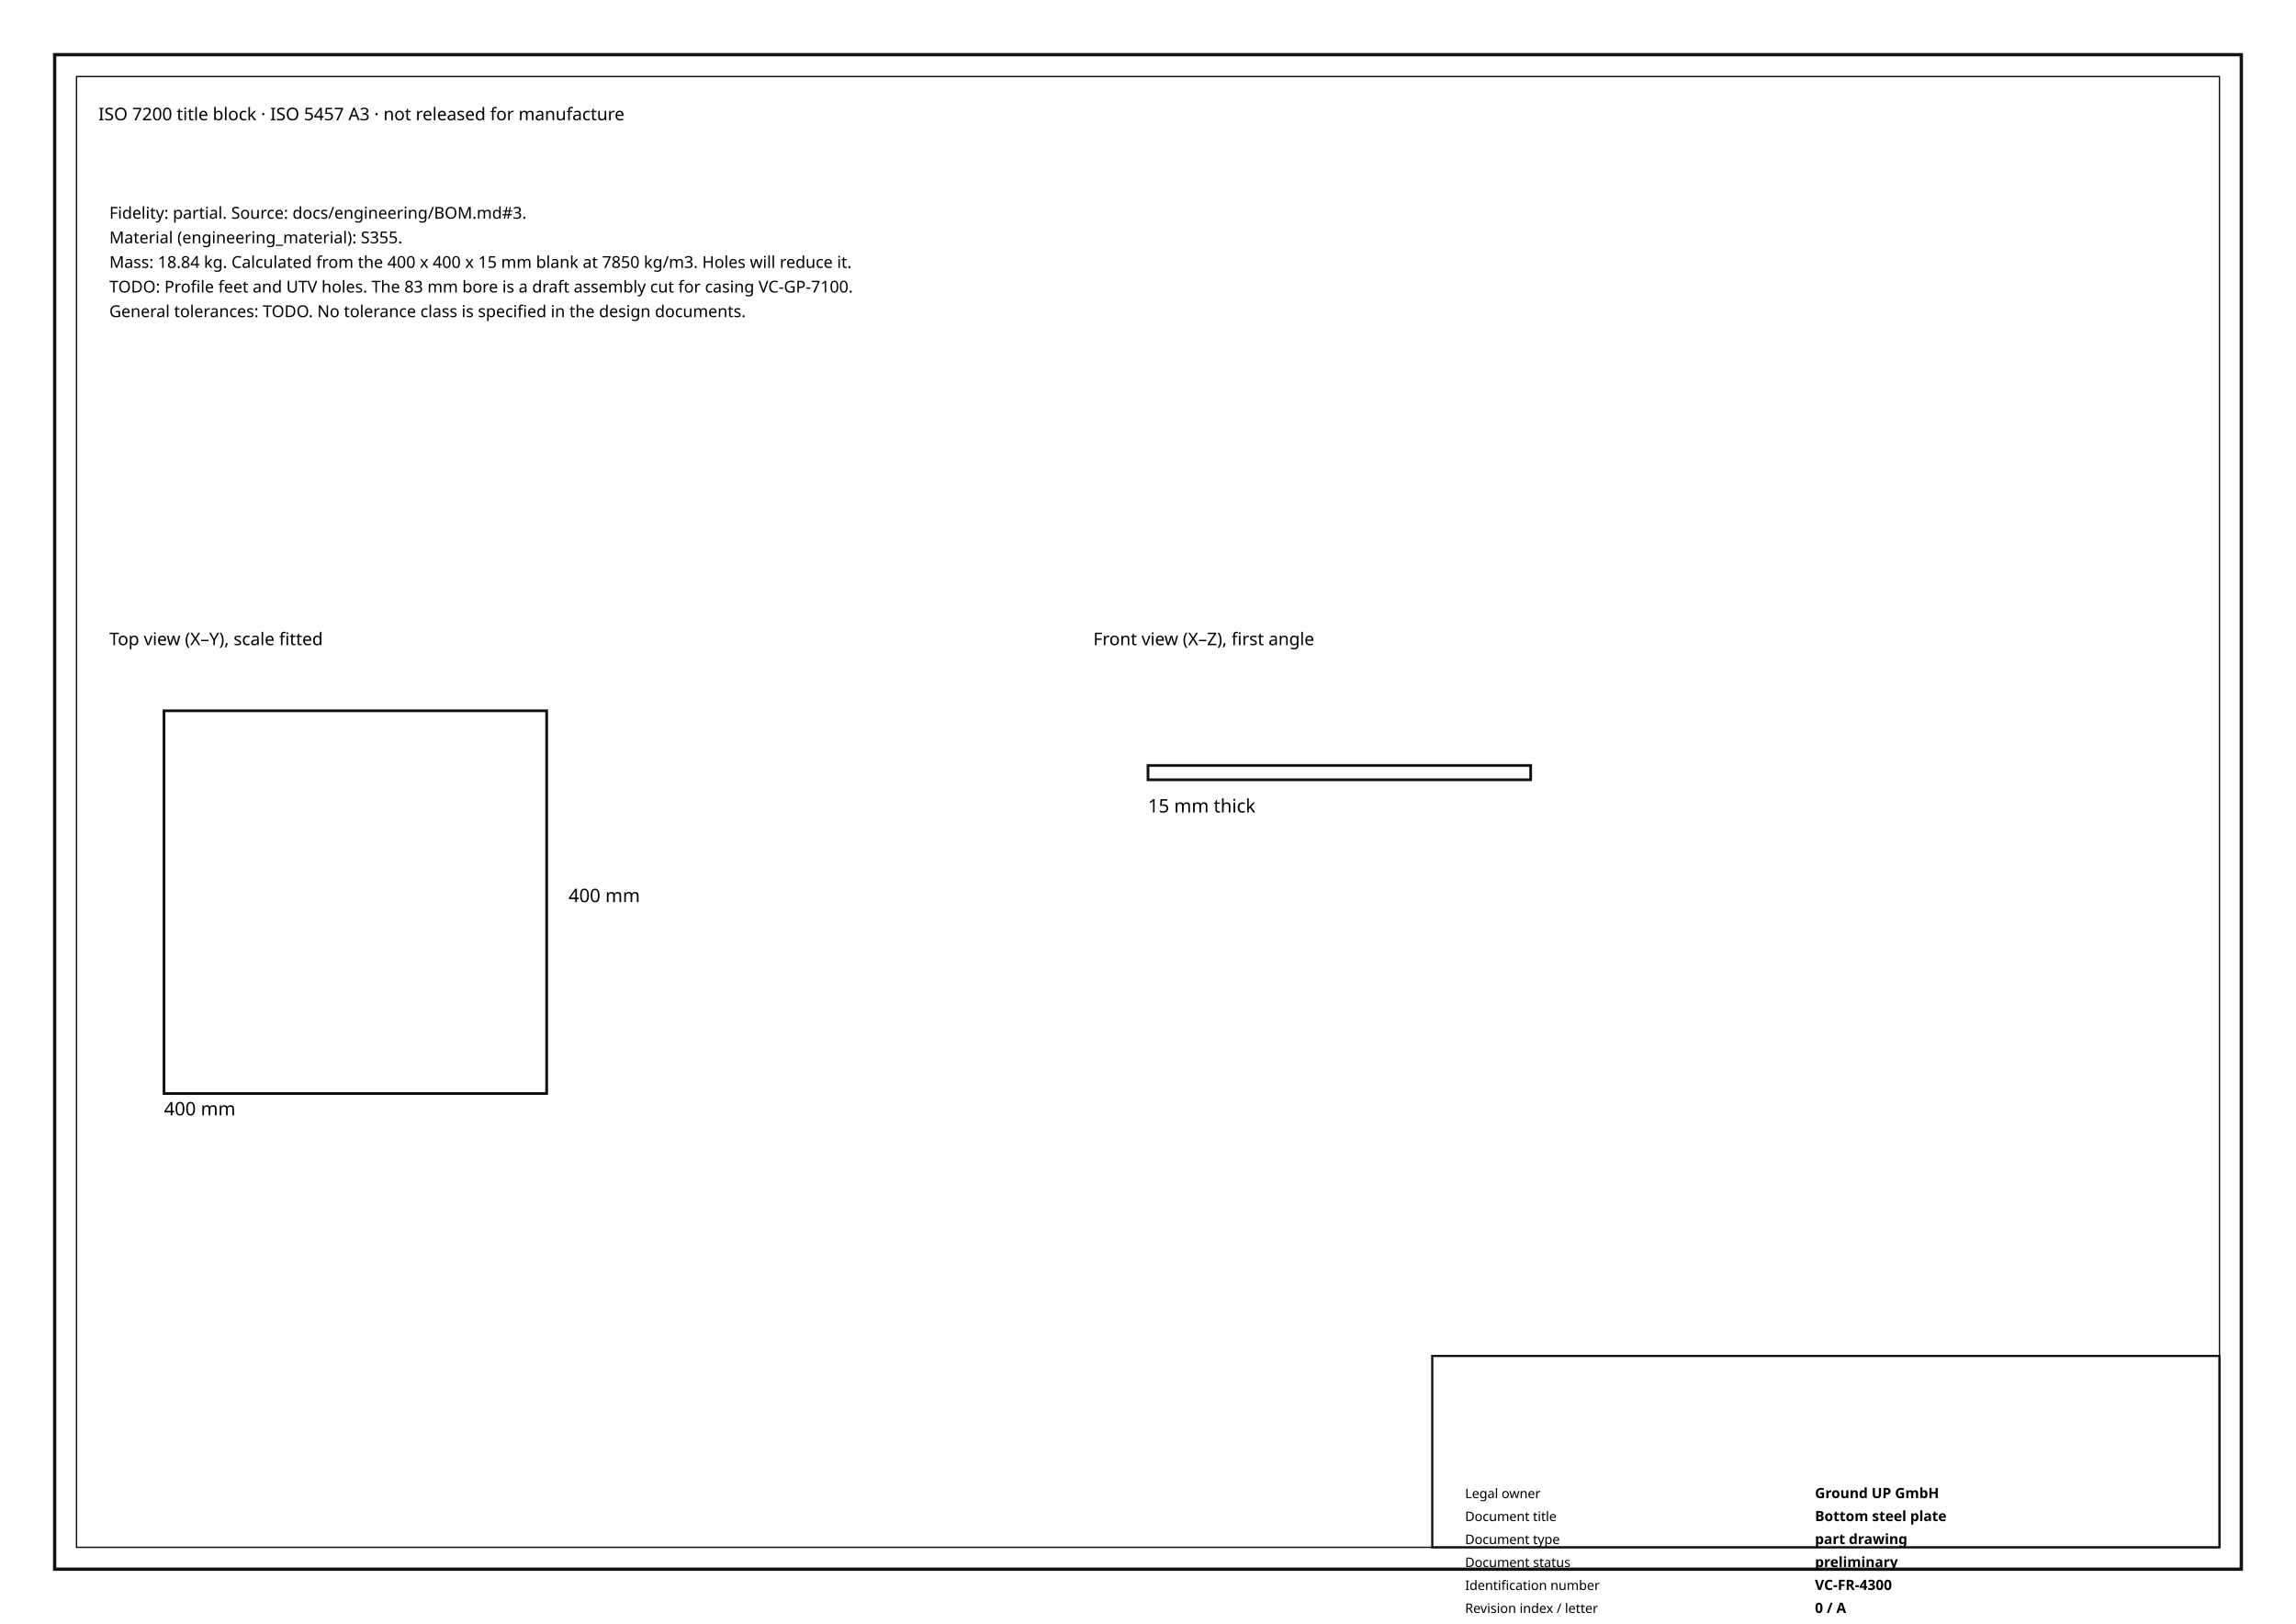
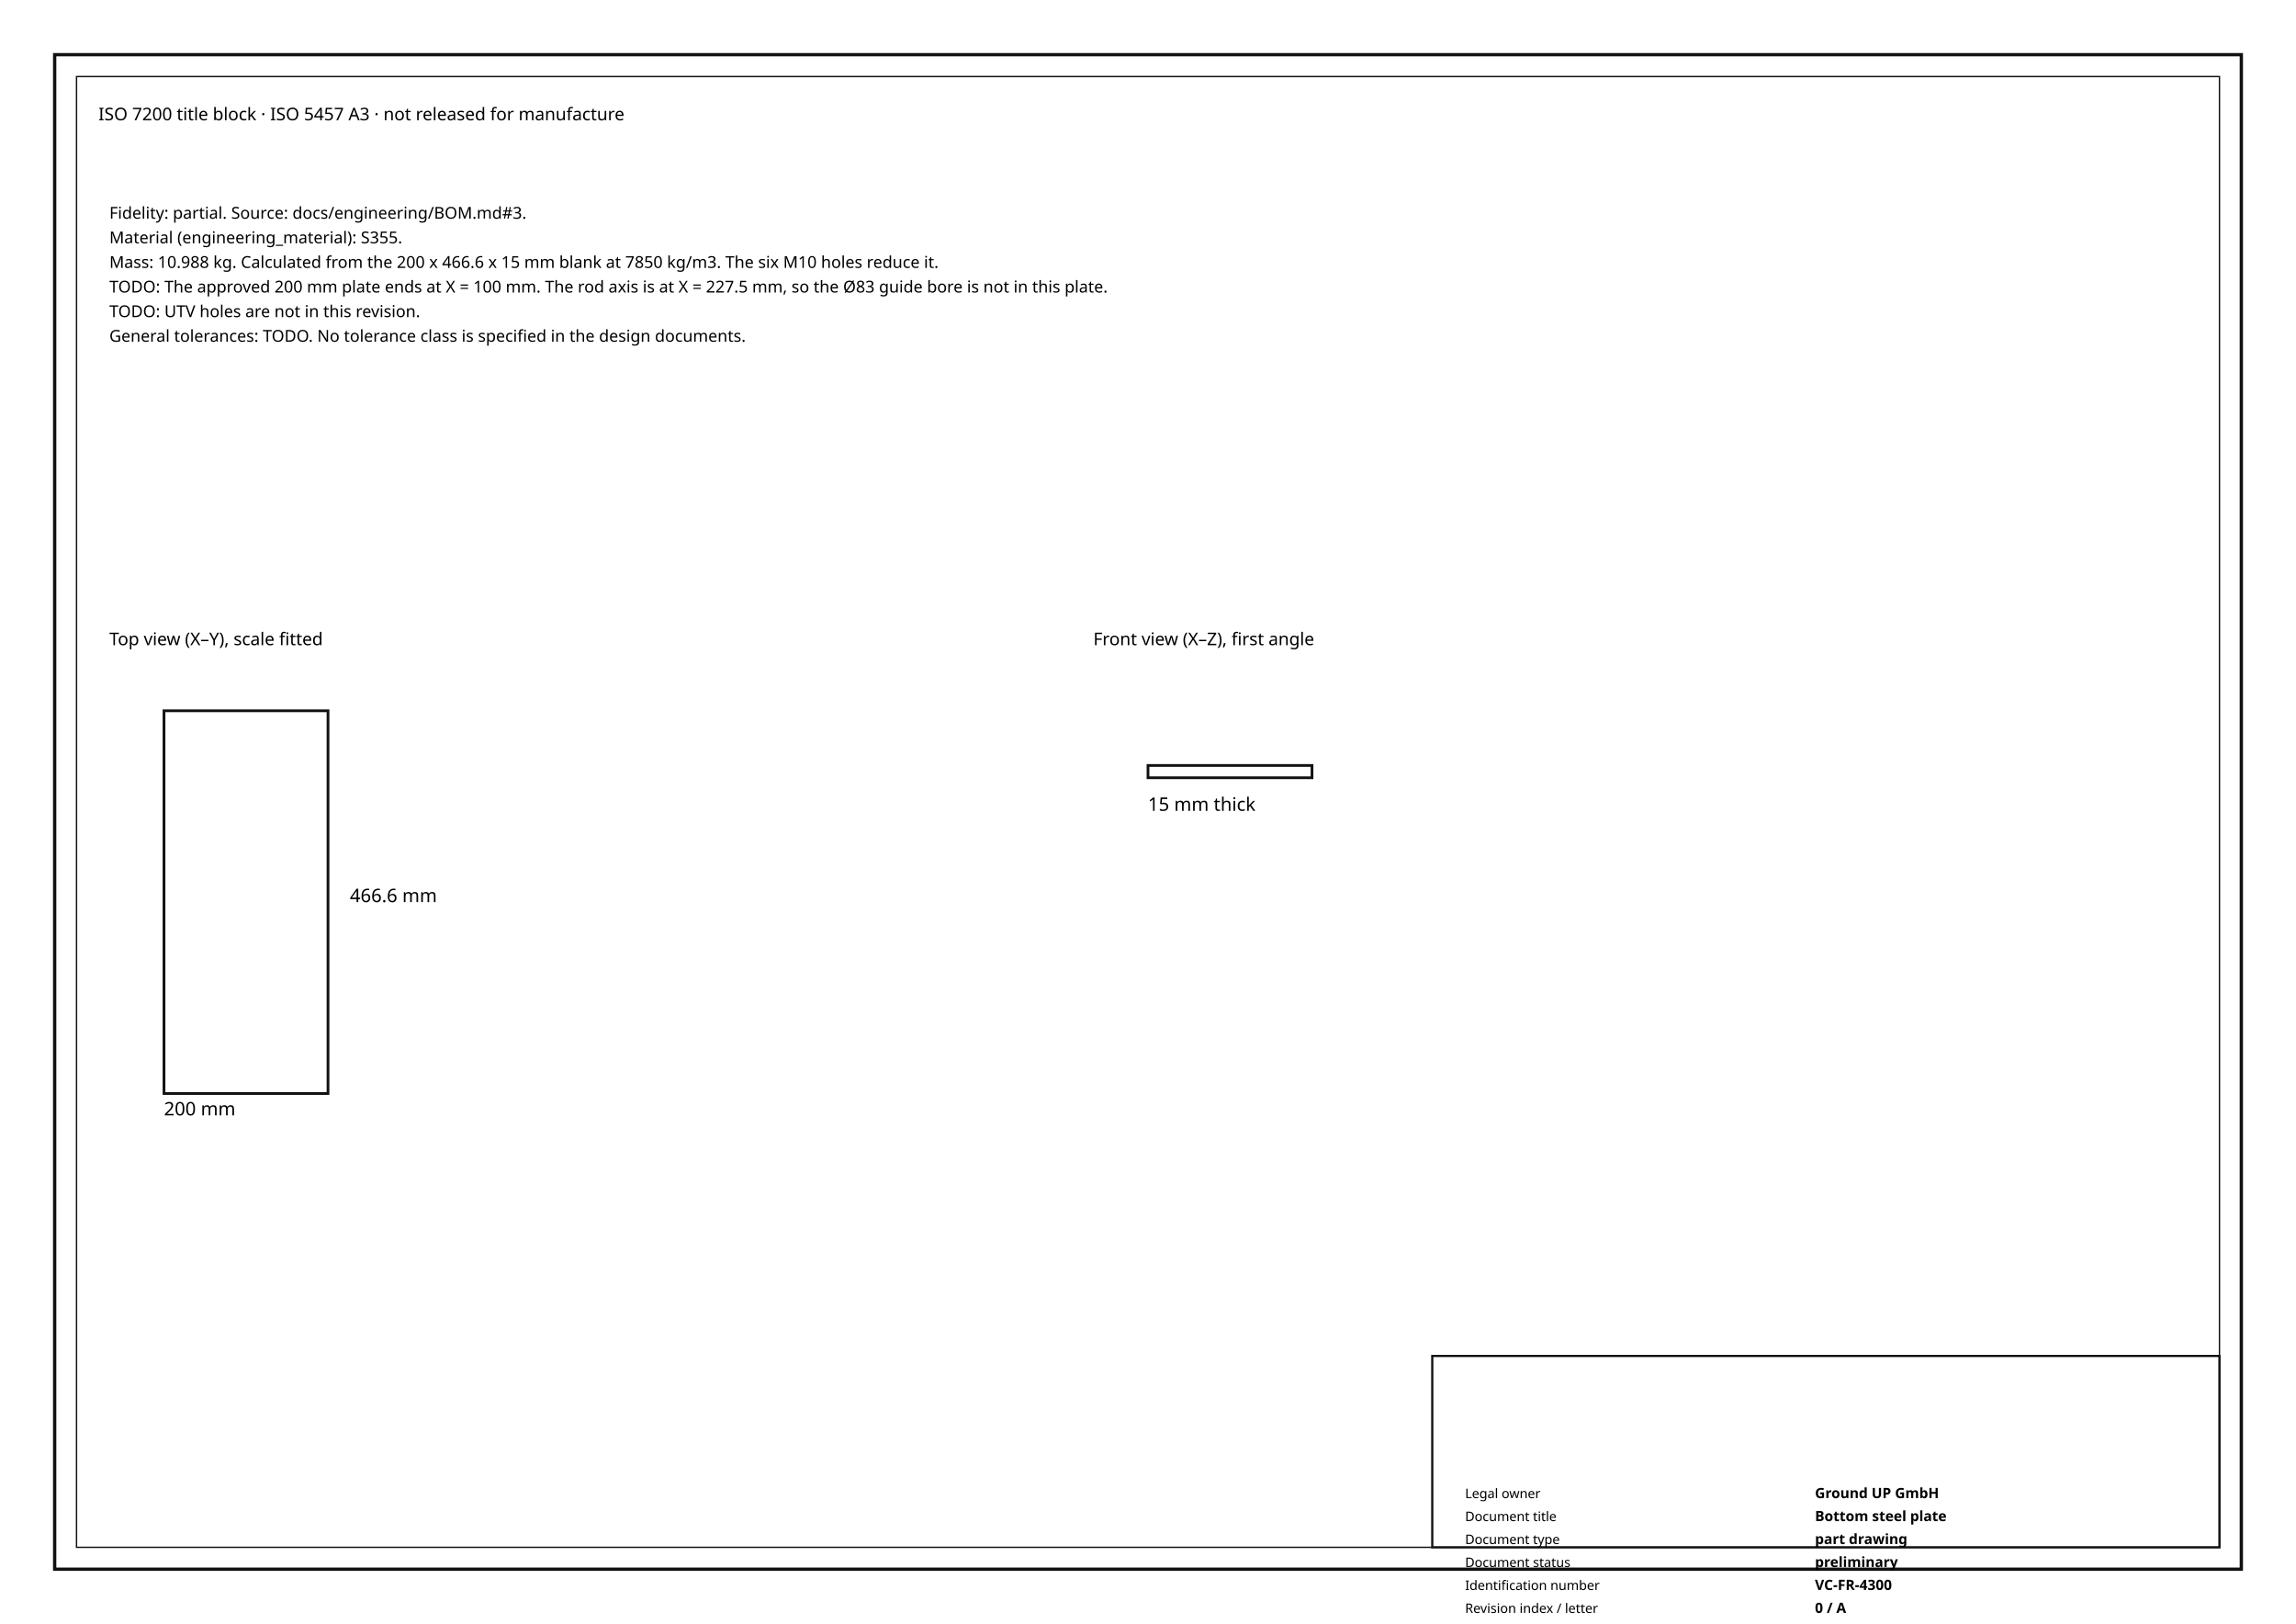
<svg xmlns="http://www.w3.org/2000/svg" width="420mm" height="297mm" viewBox="0 0 420.0 297.0">
  <rect width="100%" height="100%" fill="#fff" />
  <rect x="10" y="10" width="400" height="277" fill="none" stroke="#111" stroke-width="0.6" />
  <rect x="14" y="14" width="392" height="269" fill="none" stroke="#111" stroke-width="0.25" />
  <rect x="262" y="248" width="144" height="35" fill="none" stroke="#111" stroke-width="0.4" />
  <text x="18" y="22" font-size="3.2" font-family="sans-serif">ISO 7200 title block · ISO 5457 A3 · not released for manufacture</text>
  <text x="20" y="118" font-size="3.2" font-family="sans-serif">Top view (X–Y), scale fitted</text>
-   <rect x="30" y="130" width="70.00" height="70.00" fill="none" stroke="#111" stroke-width="0.5" />
-   <text x="30" y="204.0" font-size="3.4" font-family="sans-serif">400 mm</text>
-   <text x="104.0" y="165.0" font-size="3.4" font-family="sans-serif">400 mm</text>
+   <rect x="30" y="130" width="30.00" height="70.00" fill="none" stroke="#111" stroke-width="0.5" />
+   <text x="30" y="204.0" font-size="3.4" font-family="sans-serif">200 mm</text>
+   <text x="64.0" y="165.0" font-size="3.4" font-family="sans-serif">466.6 mm</text>
  <text x="200" y="118" font-size="3.2" font-family="sans-serif">Front view (X–Z), first angle</text>
-   <rect x="210" y="140" width="70.00" height="2.62" fill="none" stroke="#111" stroke-width="0.5" />
-   <text x="210" y="148.6" font-size="3.4" font-family="sans-serif">15 mm thick</text>
+   <rect x="210" y="140" width="30.00" height="2.25" fill="none" stroke="#111" stroke-width="0.5" />
+   <text x="210" y="148.3" font-size="3.4" font-family="sans-serif">15 mm thick</text>
  <text x="20" y="40" font-size="3" font-family="sans-serif">Fidelity: partial. Source: docs/engineering/BOM.md#3.</text>
  <text x="20" y="44.5" font-size="3" font-family="sans-serif">Material (engineering_material): S355.</text>
-   <text x="20" y="49.0" font-size="3" font-family="sans-serif">Mass: 18.84 kg. Calculated from the 400 x 400 x 15 mm blank at 7850 kg/m3. Holes will reduce it.</text>
-   <text x="20" y="53.5" font-size="3" font-family="sans-serif">TODO: Profile feet and UTV holes. The 83 mm bore is a draft assembly cut for casing VC-GP-7100.</text>
-   <text x="20" y="58.0" font-size="3" font-family="sans-serif">General tolerances: TODO. No tolerance class is specified in the design documents.</text>
+   <text x="20" y="49.0" font-size="3" font-family="sans-serif">Mass: 10.988 kg. Calculated from the 200 x 466.6 x 15 mm blank at 7850 kg/m3. The six M10 holes reduce it.</text>
+   <text x="20" y="53.5" font-size="3" font-family="sans-serif">TODO: The approved 200 mm plate ends at X = 100 mm. The rod axis is at X = 227.5 mm, so the Ø83 guide bore is not in this plate.</text>
+   <text x="20" y="58.0" font-size="3" font-family="sans-serif">TODO: UTV holes are not in this revision.</text>
+   <text x="20" y="62.5" font-size="3" font-family="sans-serif">General tolerances: TODO. No tolerance class is specified in the design documents.</text>
  <text x="268" y="274" font-size="2.4" font-family="sans-serif">Legal owner</text>
  <text x="332" y="274" font-size="2.6" font-family="sans-serif" font-weight="700">Ground UP GmbH</text>
  <text x="268" y="278.2" font-size="2.4" font-family="sans-serif">Document title</text>
  <text x="332" y="278.2" font-size="2.6" font-family="sans-serif" font-weight="700">Bottom steel plate</text>
  <text x="268" y="282.4" font-size="2.4" font-family="sans-serif">Document type</text>
  <text x="332" y="282.4" font-size="2.6" font-family="sans-serif" font-weight="700">part drawing</text>
  <text x="268" y="286.6" font-size="2.4" font-family="sans-serif">Document status</text>
  <text x="332" y="286.6" font-size="2.6" font-family="sans-serif" font-weight="700">preliminary</text>
  <text x="268" y="290.8" font-size="2.4" font-family="sans-serif">Identification number</text>
  <text x="332" y="290.8" font-size="2.6" font-family="sans-serif" font-weight="700">VC-FR-4300</text>
  <text x="268" y="295" font-size="2.4" font-family="sans-serif">Revision index / letter</text>
  <text x="332" y="295" font-size="2.6" font-family="sans-serif" font-weight="700">0 / A</text>
  <text x="268" y="299.2" font-size="2.4" font-family="sans-serif">Creator</text>
  <text x="332" y="299.2" font-size="2.6" font-family="sans-serif" font-weight="700">vibrocore cad export</text>
  <text x="268" y="303.4" font-size="2.4" font-family="sans-serif">Created</text>
  <text x="332" y="303.4" font-size="2.6" font-family="sans-serif" font-weight="700">2026-11-19</text>
  <text x="268" y="307.6" font-size="2.4" font-family="sans-serif">Units</text>
  <text x="332" y="307.6" font-size="2.6" font-family="sans-serif" font-weight="700">mm</text>
  <text x="268" y="311.8" font-size="2.4" font-family="sans-serif">Projection</text>
  <text x="332" y="311.8" font-size="2.6" font-family="sans-serif" font-weight="700">first angle (ISO 128)</text>
  <text x="268" y="316" font-size="2.4" font-family="sans-serif">Sheet</text>
  <text x="332" y="316" font-size="2.6" font-family="sans-serif" font-weight="700">1 / 1</text>
</svg>
